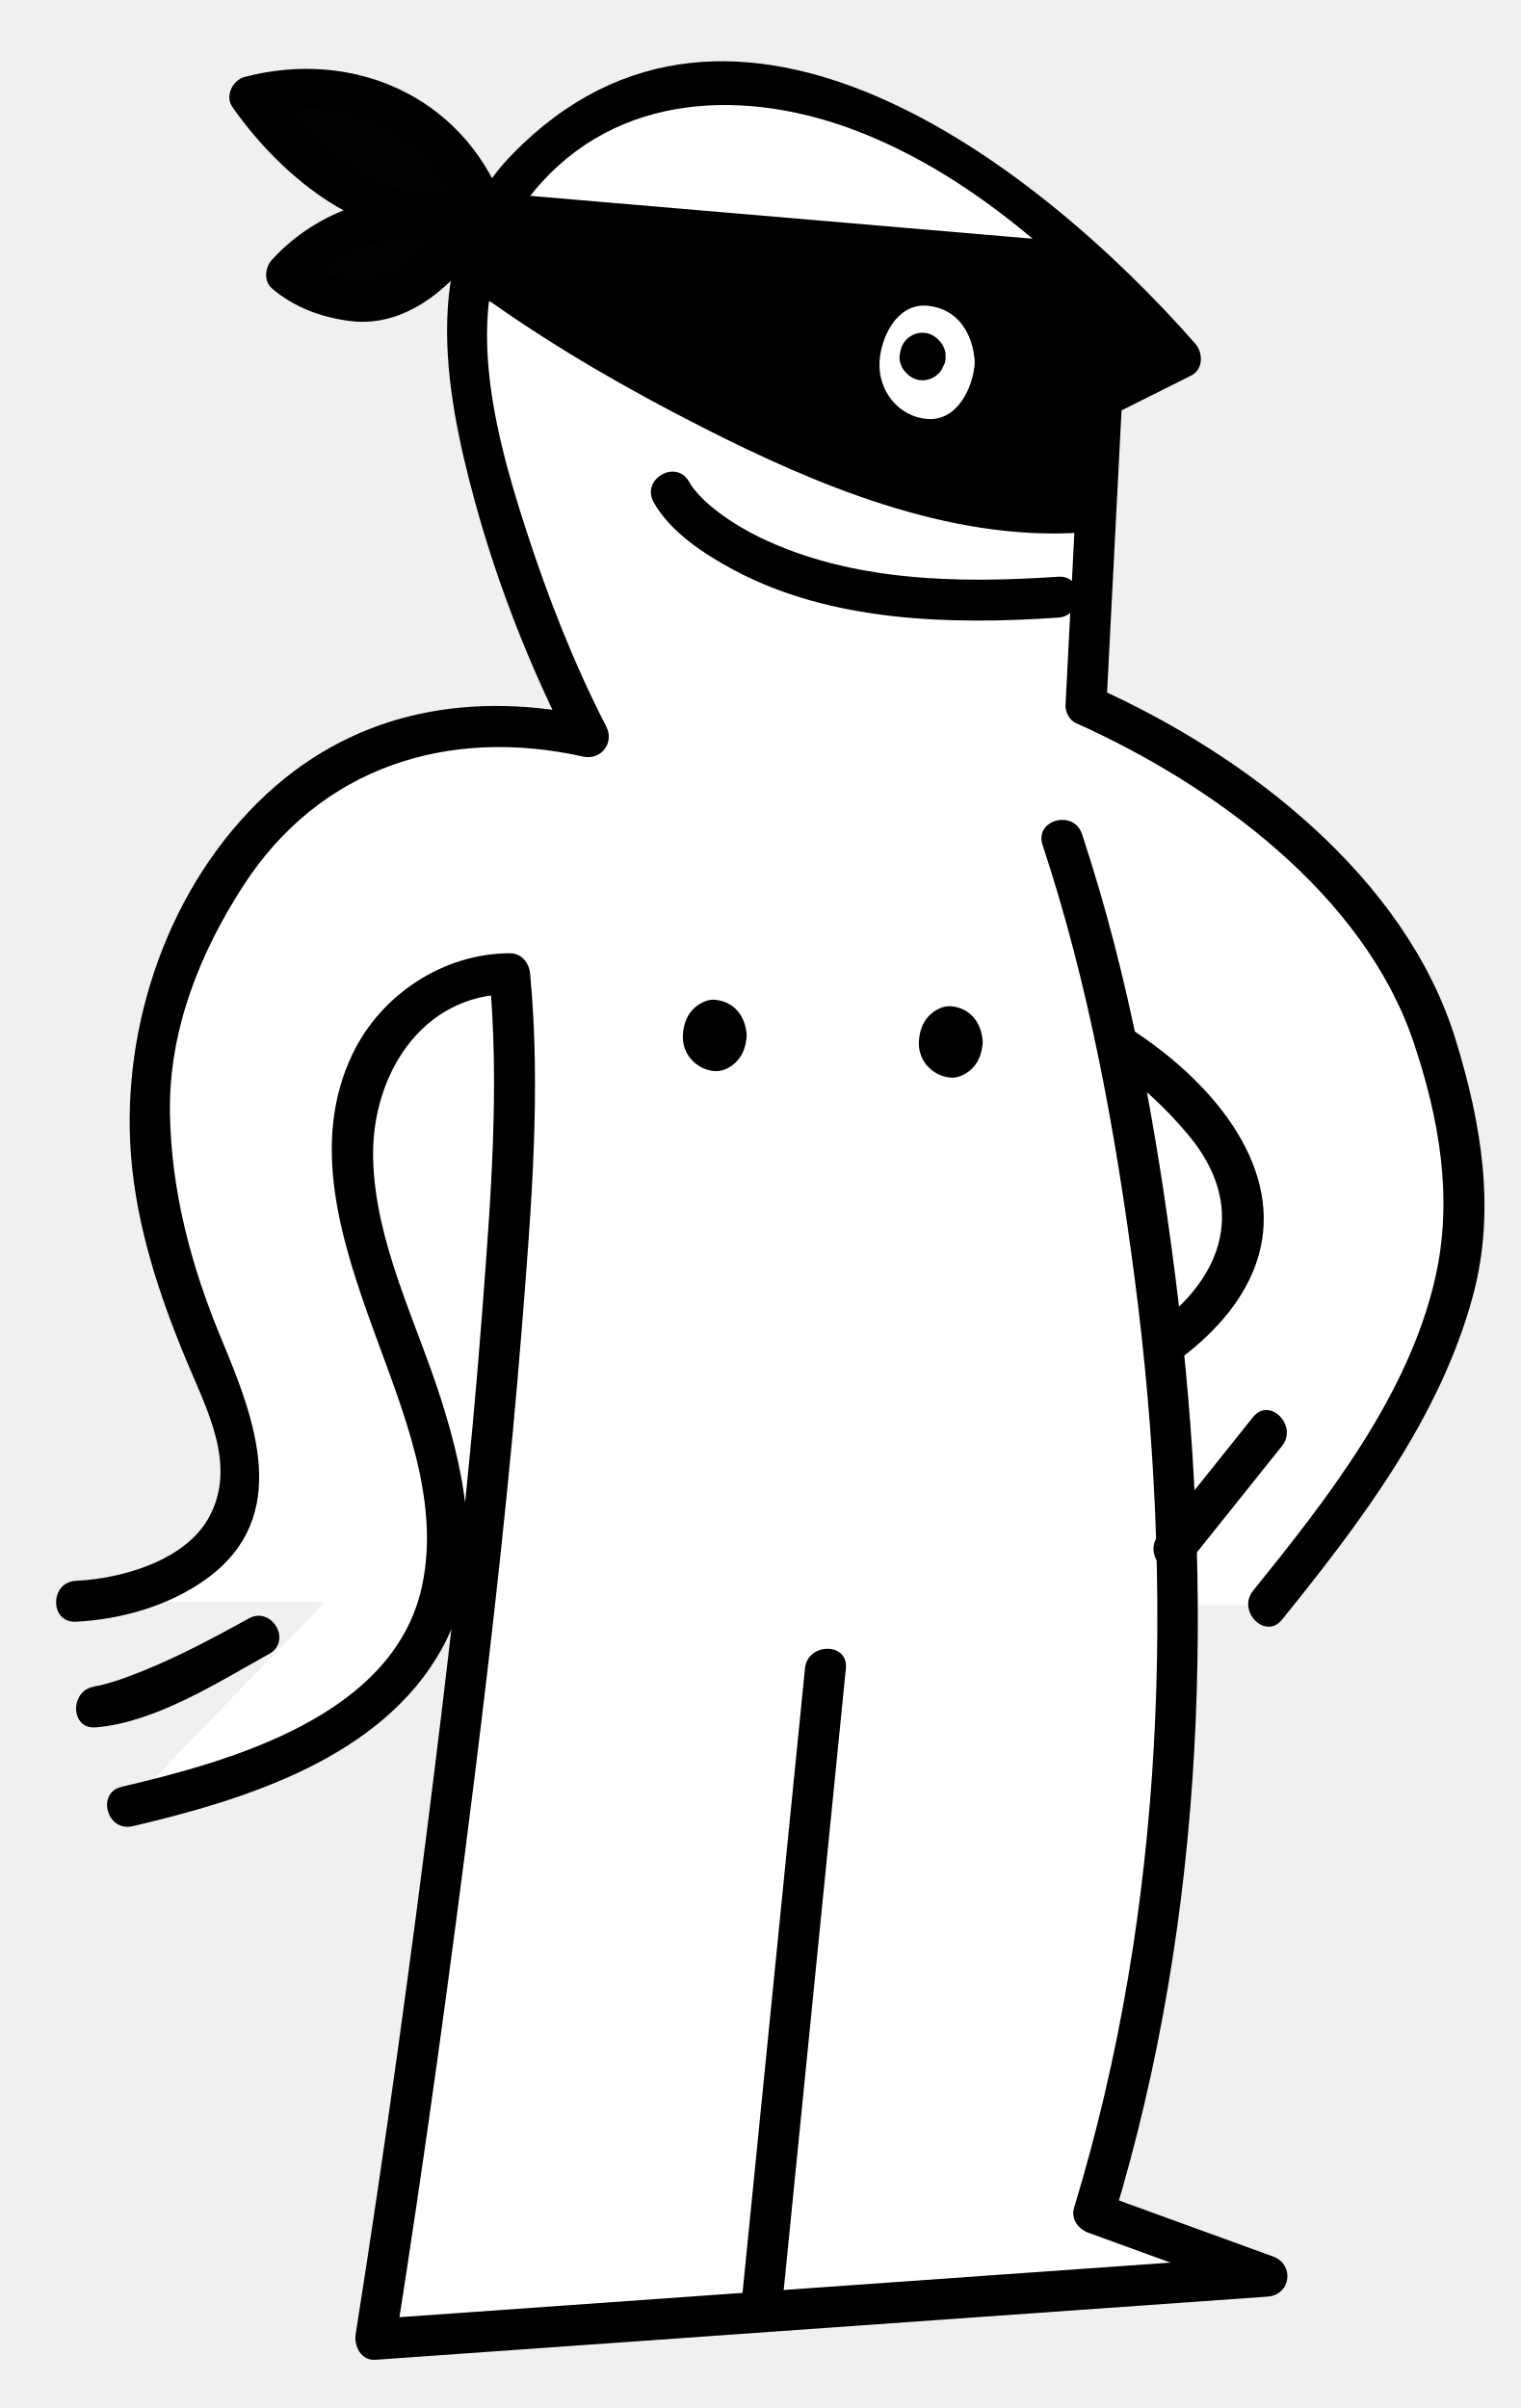
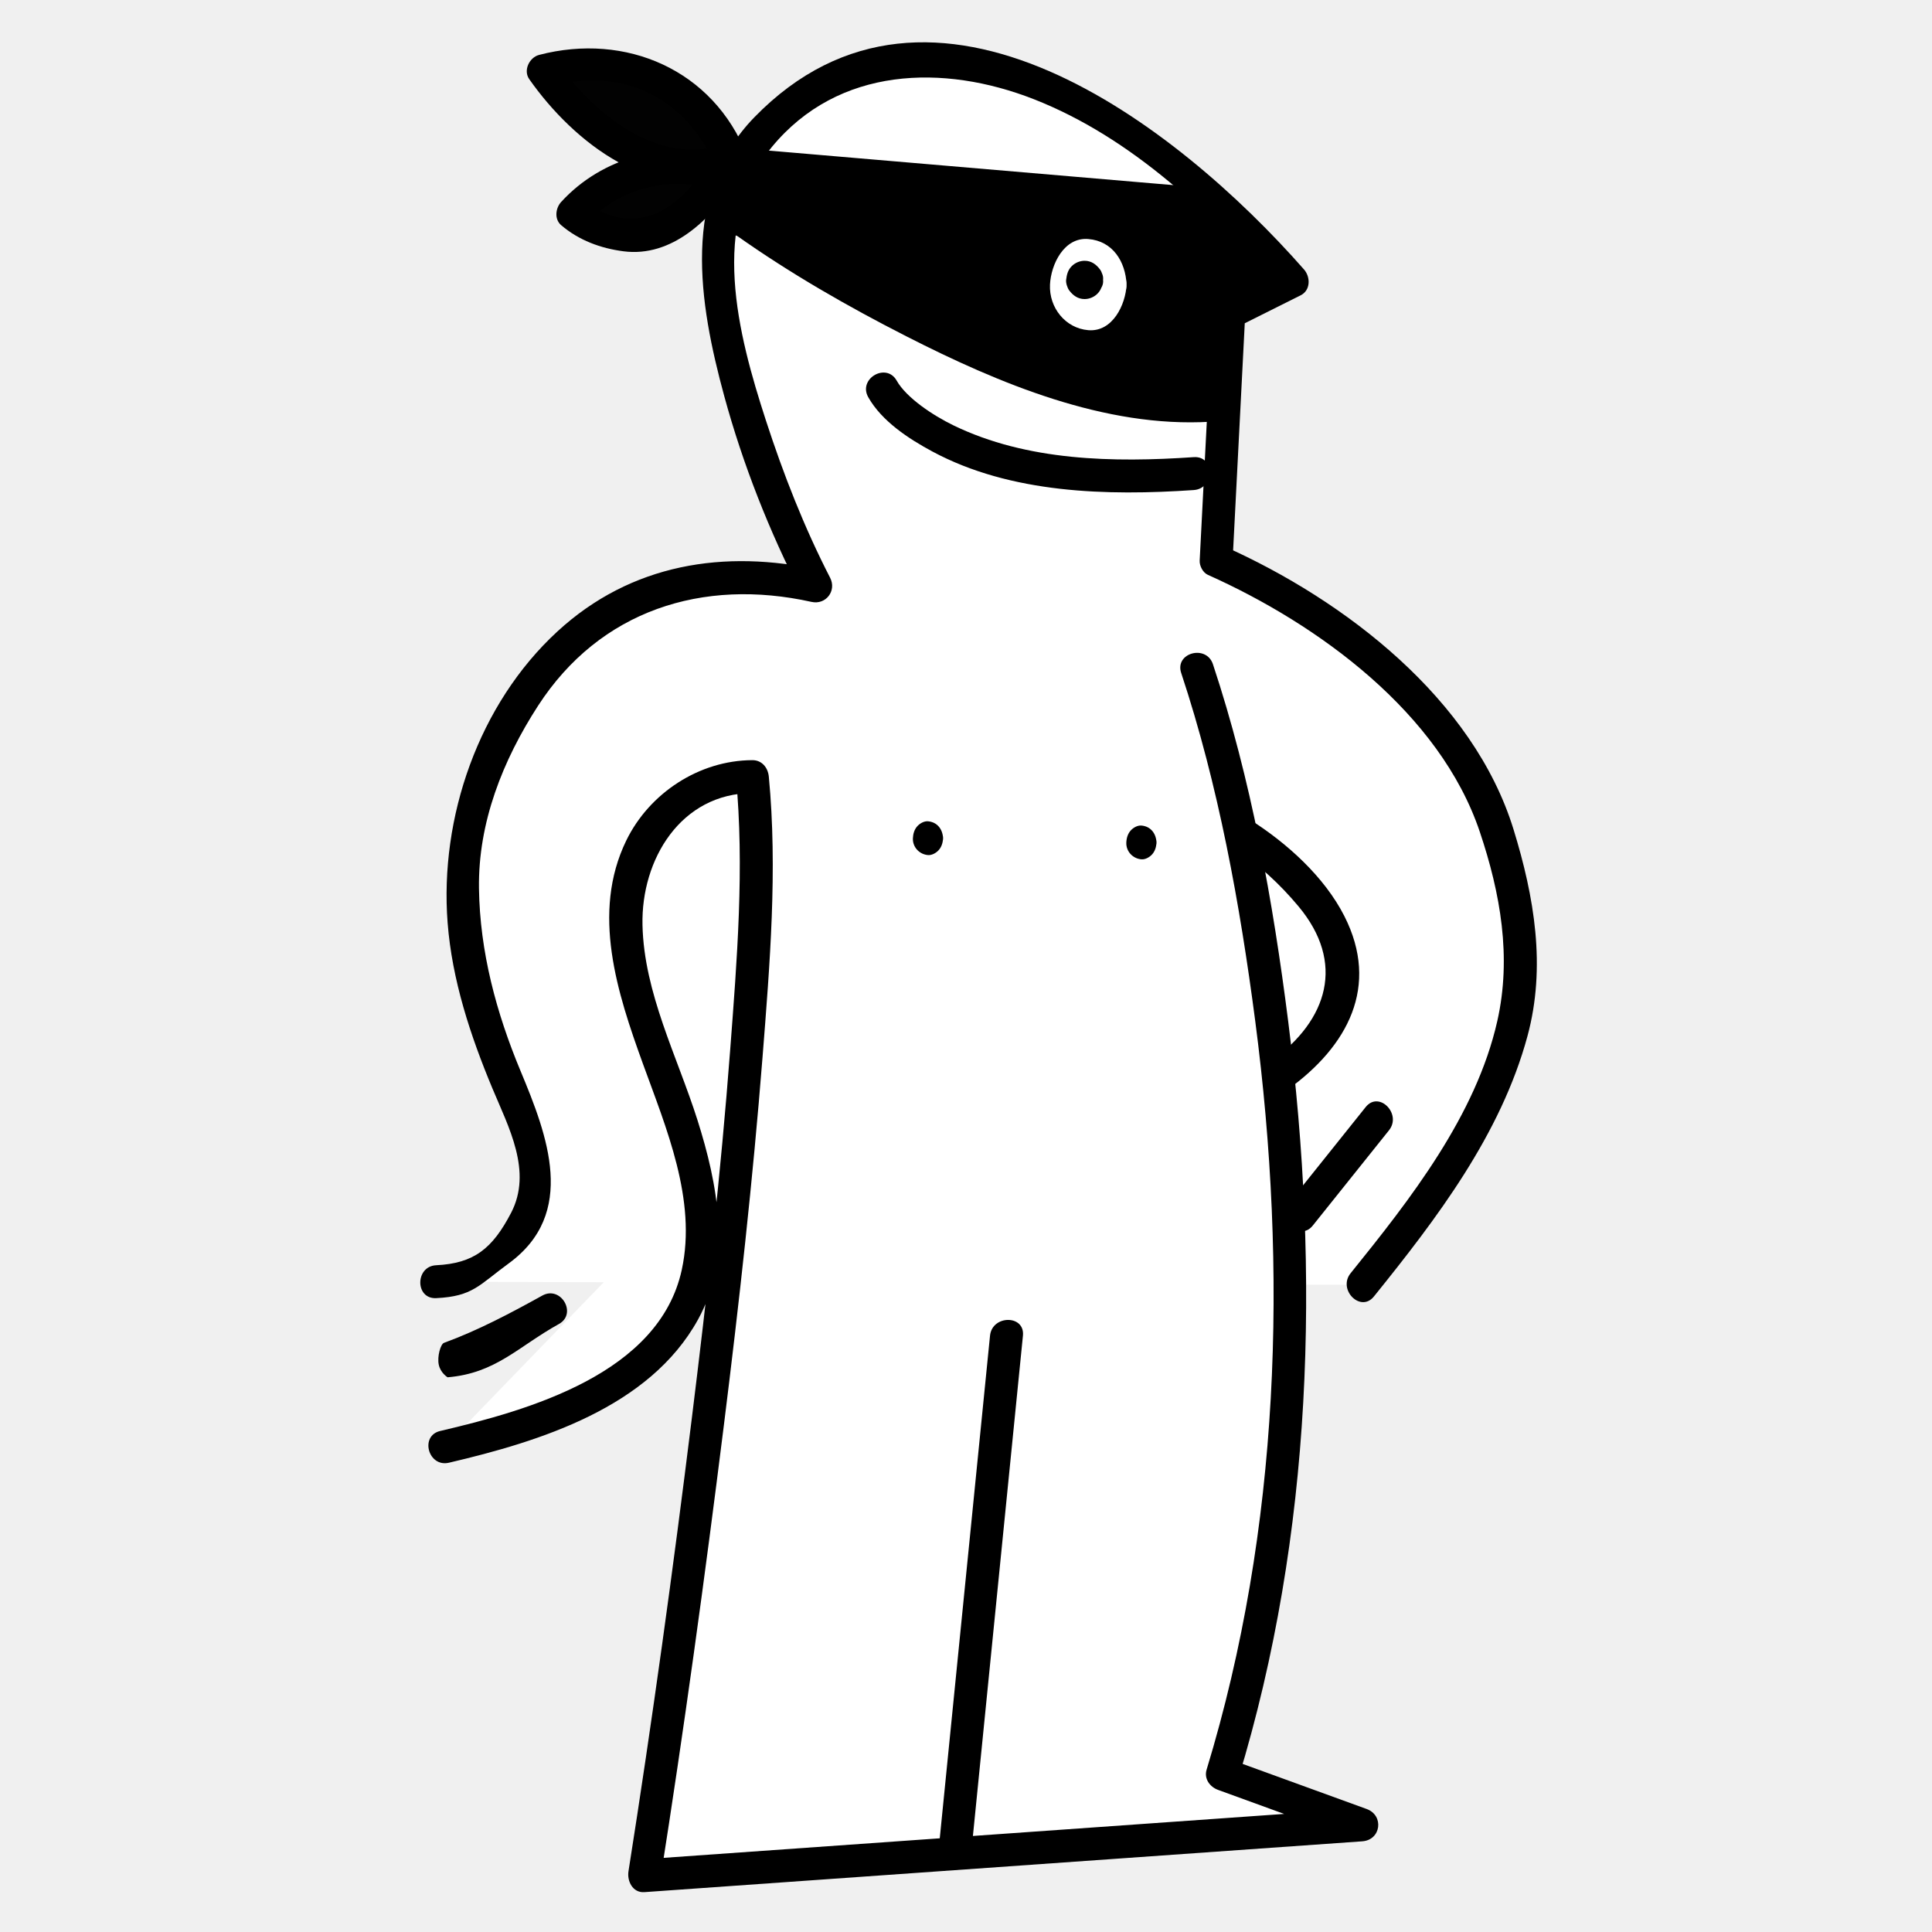
- <svg xmlns="http://www.w3.org/2000/svg" version="1.1" id="Lager_1" x="0px" y="0px" width="185.815px" height="294.381px" viewBox="740.601 233.858 185.815 294.381" enable-background="new 740.601 233.858 185.815 294.381" xml:space="preserve">
+ <svg xmlns="http://www.w3.org/2000/svg" version="1.1" id="Lager_1" x="0px" y="0px" width="600px" height="600px" viewBox="-207.092 -152.81 600 600" enable-background="new -207.092 -152.81 600 600" xml:space="preserve">
  <g>
    <g>
-       <path fill="#FFFFFF" d="M749.873,429.614c0,0,28.855-1.255,17.564-26.346c-5.601-12.446-13.1-32.015-5.018-51.437    s23.595-34.163,50.134-27.89c0,0-17.535-33.893-14.476-55.973c1.888-13.625,19.327-28.039,39.567-23.161    c12.239,2.95,27.986,10.616,47.287,32.812l-9.65,4.825l-1.93,37.637c0,0,34.427,15.28,42.462,40.532    c6.755,21.231,7.085,35.821-20.266,69.483" />
+       <path fill="#FFFFFF" d="M-71.634,245.228c0,0,48.77-2.566,25.687-53.863C-57.398,165.92-72.73,125.912-56.206,86.204    S-7.97,16.36,46.288,29.184c0,0-35.85-69.293-29.596-114.434c3.86-27.856,39.513-57.324,80.893-47.352    c25.022,6.031,57.216,21.704,96.676,67.083l-19.729,9.864l-3.946,76.947c0,0,70.384,31.239,86.812,82.866    c13.81,43.406,14.485,73.234-41.433,142.055" />
      <g>
-         <path d="M749.873,432.114c5.58-0.271,11.494-1.972,16.024-5.28c10.42-7.609,5.884-19.418,1.796-29.218     c-3.692-8.851-6.186-18.127-6.319-27.756c-0.139-10.001,3.616-19.449,8.974-27.728c9.394-14.516,25.031-19.453,41.541-15.78     c2.187,0.487,3.845-1.688,2.823-3.672c-3.936-7.645-7.1-15.732-9.754-23.9c-4.241-13.054-8.705-29.897,0.927-41.555     c10.093-12.215,26.073-12.604,39.775-7.234c14.926,5.85,27.107,17.564,37.504,29.396c0.169-1.309,0.337-2.618,0.506-3.926     c-3.217,1.608-6.434,3.217-9.65,4.825c-0.802,0.401-1.195,1.312-1.238,2.159c-0.643,12.546-1.287,25.091-1.93,37.637     c-0.041,0.795,0.489,1.824,1.238,2.159c16.841,7.529,35.247,20.99,41.313,39.038c3.138,9.336,4.856,19.017,2.657,28.751     c-3.249,14.38-13.238,27.095-22.28,38.3c-2.005,2.484,1.51,6.046,3.536,3.536c9.552-11.836,19.288-24.627,23.327-39.547     c2.856-10.55,1.039-21.167-2.116-31.408c-6.105-19.818-25.57-34.785-43.913-42.987c0.413,0.72,0.826,1.439,1.238,2.159     c0.643-12.546,1.287-25.091,1.93-37.637c-0.413,0.72-0.826,1.439-1.238,2.159c3.217-1.608,6.434-3.217,9.65-4.825     c1.523-0.762,1.505-2.79,0.506-3.926c-19.179-21.826-56.472-50.906-83.503-23.107c-11.21,11.529-8.401,28.264-4.563,42.348     c2.814,10.329,6.856,20.584,11.761,30.11c0.941-1.224,1.882-2.448,2.823-3.672c-14.557-3.238-28.755-0.982-39.936,9.316     c-11.973,11.027-17.902,28.271-16.67,44.24c0.673,8.717,3.459,17.145,6.804,25.164c2.45,5.872,6.117,12.612,2.838,18.904     c-2.839,5.448-10.644,7.68-16.38,7.959C746.664,427.271,746.648,432.271,749.873,432.114L749.873,432.114z" />
+         <path d="M-71.634,250.339c11.408-0.554,13.277-4.032,22.538-10.795c21.303-15.556,12.03-39.699,3.672-59.735     c-7.548-18.095-12.647-37.06-12.919-56.746c-0.284-20.447,7.393-39.763,18.347-56.689c19.206-29.677,51.175-39.771,84.929-32.261     c4.471,0.996,7.861-3.451,5.771-7.507c-8.047-15.63-14.516-32.163-19.942-48.862c-8.671-26.688-17.797-61.123,1.895-84.957     c20.635-24.973,53.305-25.768,81.318-14.79c30.516,11.96,55.419,35.909,76.675,60.099c0.346-2.676,0.689-5.352,1.034-8.027     c-6.577,3.287-13.154,6.577-19.729,9.864c-1.64,0.82-2.443,2.682-2.531,4.414c-1.315,25.65-2.631,51.297-3.946,76.947     c-0.084,1.625,1,3.729,2.531,4.414c34.431,15.393,72.061,42.913,84.463,79.811c6.416,19.087,9.928,38.879,5.432,58.78     c-6.642,29.399-27.064,55.394-45.55,78.303c-4.099,5.078,3.087,12.361,7.229,7.229c19.529-24.198,39.433-50.349,47.691-80.852     c5.839-21.569,2.124-43.275-4.326-64.212c-12.481-40.517-52.277-71.116-89.778-87.885c0.844,1.472,1.689,2.942,2.531,4.414     c1.315-25.65,2.631-51.297,3.946-76.947c-0.844,1.472-1.689,2.942-2.531,4.414c6.577-3.287,13.154-6.577,19.729-9.864     c3.114-1.558,3.077-5.704,1.034-8.027c-39.213-44.622-115.456-104.075-170.72-47.241C4.242-92.798,9.985-58.584,17.831-29.79     c5.753,21.117,14.017,42.083,24.045,61.559c1.924-2.502,3.848-5.005,5.771-7.507C17.887,17.641-11.141,22.254-34,43.308     c-24.478,22.544-36.6,57.799-34.081,90.447c1.376,17.822,7.072,35.052,13.91,51.447c5.009,12.005,12.506,25.785,5.802,38.648     c-5.804,11.138-11.539,15.701-23.266,16.272C-78.195,240.438-78.227,250.66-71.634,250.339L-71.634,250.339z" />
      </g>
    </g>
    <g>
-       <path fill="#FFFFFF" d="M870.455,336.487c0,0,28.951,86.854,3.86,167.918l21.231,7.72l-109.05,7.72    c0,0,20.266-128.351,16.406-166.953c0,0-20.121-0.097-19.156,24.03c0.965,24.126,38.624,62.679-27.6,77.783" />
+       <path fill="#FFFFFF" d="M164.668,54.834c0,0,59.189,177.569,7.892,343.301l43.406,15.783L-6.982,429.701    c0,0,41.433-262.408,33.541-341.328c0,0-41.136-0.198-39.164,49.128c1.973,49.325,78.965,128.144-56.427,159.024" />
      <g>
-         <path d="M868.044,337.152c5.657,17.046,8.927,35.138,11.25,52.895c4.952,37.86,3.785,77.002-7.39,113.693     c-0.421,1.382,0.494,2.62,1.746,3.075c7.077,2.573,14.154,5.147,21.231,7.72c0.222-1.637,0.443-3.274,0.665-4.911     c-36.35,2.573-72.7,5.147-109.05,7.72c0.804,1.055,1.607,2.11,2.411,3.165c3.624-22.971,6.79-46.023,9.669-69.098     c2.319-18.584,4.398-37.207,5.87-55.879c1.11-14.081,2.305-28.533,0.956-42.64c-0.129-1.352-1.039-2.505-2.5-2.5     c-8.092,0.03-15.654,5.016-19.152,12.205c-5.356,11.006-1.358,23.182,2.514,33.878c3.547,9.801,8.222,20.722,5.916,31.332     c-3.431,15.784-23.26,21.338-36.699,24.486c-3.139,0.735-1.807,5.556,1.329,4.821c13.858-3.247,30.463-8.388,37.836-21.748     c5.186-9.398,2.987-20.612-0.08-30.293c-3.07-9.69-8.121-19.295-8.353-29.629c-0.225-9.979,5.839-20.013,16.689-20.053     c-0.833-0.833-1.667-1.667-2.5-2.5c1.316,13.761,0.169,27.828-0.873,41.567c-1.414,18.653-3.518,37.254-5.812,55.817     c-2.844,23.013-6.018,45.999-9.632,68.904c-0.234,1.484,0.64,3.29,2.411,3.165c36.35-2.573,72.7-5.147,109.05-7.72     c2.867-0.203,3.339-3.938,0.665-4.911c-7.077-2.573-14.154-5.147-21.231-7.72c0.582,1.025,1.164,2.05,1.746,3.075     c11.322-37.175,12.43-76.668,7.568-115.023c-2.307-18.2-5.633-36.763-11.429-54.225     C871.855,332.778,867.026,334.083,868.044,337.152L868.044,337.152z" />
+         <path d="M159.739,56.194c11.565,34.85,18.251,71.838,23,108.141c10.124,77.403,7.738,157.427-15.109,232.44     c-0.861,2.825,1.01,5.356,3.57,6.287c14.469,5.26,28.937,10.523,43.406,15.783c0.454-3.347,0.906-6.694,1.36-10.04     c-74.316,5.26-148.632,10.523-222.948,15.783c1.644,2.157,3.285,4.314,4.929,6.471c7.409-46.963,13.882-94.092,19.768-141.268     c4.741-37.994,8.992-76.068,12.001-114.242c2.269-28.788,4.712-58.334,1.955-87.176c-0.264-2.764-2.124-5.121-5.111-5.111     c-16.544,0.061-32.004,10.255-39.155,24.953c-10.95,22.501-2.776,47.395,5.14,69.262c7.252,20.038,16.81,42.365,12.095,64.057     c-7.015,32.27-47.554,43.625-75.029,50.061c-6.418,1.503-3.694,11.359,2.717,9.856c28.332-6.638,62.28-17.149,77.354-44.463     c10.603-19.214,6.107-42.14-0.164-61.933C3.24,175.244-7.086,155.607-7.561,134.48c-0.46-20.402,11.938-40.916,34.12-40.997     c-1.703-1.703-3.408-3.408-5.111-5.111c2.691,28.134,0.346,56.893-1.785,84.982c-2.891,38.135-7.192,76.164-11.882,114.115     C1.966,334.518-4.523,381.511-11.911,428.34c-0.478,3.034,1.308,6.726,4.929,6.471c74.316-5.26,148.632-10.523,222.948-15.783     c5.861-0.415,6.826-8.051,1.36-10.04c-14.469-5.26-28.937-10.523-43.406-15.783c1.19,2.096,2.38,4.191,3.57,6.287     c23.147-76.003,25.413-156.744,15.472-235.159c-4.717-37.209-11.516-75.16-23.366-110.861     C167.53,47.251,157.658,49.919,159.739,56.194L159.739,56.194z" />
      </g>
    </g>
    <g>
-       <line fill="none" x1="841.504" y1="437.817" x2="833.783" y2="515.021" />
+       <line fill="none" x1="105.479" y1="261.999" x2="89.694" y2="419.839" />
      <g>
-         <path d="M839.004,437.817c-2.573,25.735-5.147,51.469-7.72,77.204c-0.321,3.208,4.682,3.177,5,0     c2.573-25.735,5.147-51.469,7.72-77.204C844.325,434.609,839.322,434.64,839.004,437.817L839.004,437.817z" />
+         <path d="M100.368,261.999c-5.26,52.614-10.523,105.226-15.783,157.84c-0.656,6.559,9.572,6.495,10.222,0     c5.26-52.614,10.523-105.226,15.783-157.84C111.247,255.44,101.018,255.503,100.368,261.999L100.368,261.999z" />
      </g>
    </g>
    <g>
-       <line fill="none" x1="895.546" y1="408.866" x2="883.966" y2="423.342" />
+       <line fill="none" x1="215.966" y1="202.81" x2="192.291" y2="232.405" />
      <g>
-         <path d="M893.779,407.098c-3.86,4.825-7.72,9.65-11.581,14.476c-1.993,2.491,1.521,6.053,3.536,3.536     c3.86-4.825,7.72-9.65,11.581-14.476C899.307,408.143,895.793,404.58,893.779,407.098L893.779,407.098z" />
+         <path d="M217.04,190.989c-8.076,10.095-15.64,19.55-23.677,29.596c-4.075,5.093,3.11,12.375,7.229,7.229     c7.892-9.864,15.783-19.729,23.677-29.596C228.342,193.126,221.157,185.841,217.04,190.989L217.04,190.989z" />
      </g>
    </g>
    <g>
      <g>
-         <path d="M875.949,363.737c3.75,2.369,7.085,5.476,9.918,8.87c7.129,8.542,4.499,17.25-4.128,23.484     c-2.587,1.869-0.095,6.21,2.524,4.317c9.082-6.563,13.972-15.66,8.575-26.31c-3.032-5.984-8.742-11.127-14.365-14.679     C875.737,357.693,873.231,362.021,875.949,363.737L875.949,363.737z" />
+         <path d="M175.9,110.546c7.667,4.843,14.485,11.195,20.277,18.134c14.575,17.464,9.198,35.267-8.44,48.012     c-5.289,3.821-0.194,12.696,5.16,8.826c18.568-13.418,28.565-32.016,17.531-53.79c-6.199-12.234-17.873-22.749-29.369-30.011     C175.467,98.189,170.344,107.037,175.9,110.546L175.9,110.546z" />
      </g>
    </g>
    <g>
      <g>
-         <path d="M820.508,295.262c2.065,3.656,6.159,6.322,9.735,8.243c11.913,6.4,26.57,6.754,39.711,5.858c3.199-0.218,3.22-5.22,0-5     c-12.183,0.831-25.307,0.614-36.521-4.834c-3.124-1.518-7.138-4.188-8.608-6.79C823.24,289.931,818.92,292.451,820.508,295.262     L820.508,295.262z" />
+         <path d="M62.554-29.448c4.222,7.475,12.592,12.925,19.903,16.852C106.812,0.488,136.778,1.212,163.644-0.62     c6.54-0.446,6.583-10.672,0-10.222c-24.908,1.699-51.739,1.255-74.665-9.883c-6.387-3.103-14.593-8.562-17.599-13.882     C68.139-40.347,59.307-35.195,62.554-29.448L62.554-29.448z" />
      </g>
    </g>
    <g>
-       <ellipse fill="#FFFFFF" cx="852.372" cy="277.443" rx="0.306" ry="0.408" />
+       <ellipse fill="#FFFFFF" cx="127.698" cy="-65.879" rx="0.626" ry="0.834" />
      <g>
-         <path d="M850.178,277.443c0.072-0.311,0.144-0.622,0.216-0.932c0.299-0.299,0.598-0.598,0.897-0.897     c0.139-0.058,0.278-0.116,0.416-0.173c0.443,0,0.886,0,1.329,0c0.139,0.058,0.278,0.116,0.416,0.173     c0.299,0.299,0.598,0.598,0.897,0.897c0.288,0.622,0.288,1.243,0,1.865c-0.299,0.299-0.598,0.598-0.897,0.897     c-0.139,0.058-0.278,0.116-0.416,0.173c-0.443,0-0.886,0-1.329,0c-0.139-0.058-0.278-0.116-0.416-0.173     c-0.299-0.299-0.598-0.598-0.897-0.897C850.322,278.064,850.25,277.754,850.178,277.443c0.084,0.691,0.22,1.256,0.732,1.768     c0.467,0.467,1.107,0.732,1.768,0.732c1.239,0,2.664-1.144,2.5-2.5c-0.068-0.566-0.109-1.114-0.467-1.591     c-0.584-0.778-1.328-1.317-2.339-1.317c-0.719,0-1.441,0.303-1.949,0.811c-0.596,0.596-0.76,1.293-0.858,2.097     c-0.056,0.46,0.192,1.225,0.467,1.591c0.584,0.778,1.328,1.317,2.339,1.317c0.719,0,1.441-0.303,1.949-0.811     c0.596-0.596,0.76-1.293,0.857-2.097c0.164-1.356-1.261-2.5-2.5-2.5c-0.66,0-1.301,0.266-1.768,0.732     C850.399,276.187,850.262,276.752,850.178,277.443z" />
+         <path d="M123.211-65.879c0.147-0.636,0.294-1.272,0.442-1.905c0.611-0.611,1.223-1.223,1.834-1.834     c0.284-0.119,0.568-0.237,0.85-0.354c0.906,0,1.811,0,2.717,0c0.284,0.119,0.568,0.237,0.85,0.354     c0.611,0.611,1.223,1.223,1.834,1.834c0.589,1.272,0.589,2.541,0,3.813c-0.611,0.611-1.223,1.223-1.834,1.834     c-0.284,0.119-0.568,0.237-0.85,0.354c-0.906,0-1.811,0-2.717,0c-0.284-0.119-0.568-0.237-0.85-0.354     c-0.611-0.611-1.223-1.223-1.834-1.834C123.507-64.609,123.36-65.243,123.211-65.879c0.172,1.413,0.45,2.568,1.497,3.615     c0.955,0.955,2.263,1.497,3.615,1.497c2.533,0,5.446-2.339,5.111-5.111c-0.139-1.157-0.223-2.278-0.955-3.253     c-1.194-1.591-2.715-2.693-4.782-2.693c-1.47,0-2.946,0.619-3.985,1.658c-1.218,1.218-1.554,2.643-1.754,4.287     c-0.114,0.94,0.393,2.504,0.955,3.253c1.194,1.591,2.715,2.693,4.782,2.693c1.47,0,2.946-0.619,3.985-1.658     c1.219-1.218,1.554-2.643,1.752-4.287c0.335-2.772-2.578-5.111-5.111-5.111c-1.349,0-2.66,0.544-3.615,1.497     C123.665-68.446,123.385-67.291,123.211-65.879z" />
      </g>
    </g>
    <g>
-       <ellipse fill="#020202" cx="827.974" cy="360.444" rx="1.397" ry="1.863" />
+       <ellipse fill="#020202" cx="81.103" cy="107.495" rx="1.679" ry="2.24" />
      <g>
-         <path d="M826.872,360.444c0.027-0.582-0.166,0.363,0.091-0.197c-0.149,0.245-0.135,0.231,0.042-0.041     c0.251-0.267,0.574-0.4,0.969-0.398c0.582-0.048,0.834,0.24,1.114,0.612c-0.135-0.241-0.137-0.23-0.007,0.033     c-0.067-0.283-0.068-0.286-0.005-0.009c-0.016,0.069-0.031,0.137-0.047,0.206c0.083-0.283,0.068-0.286-0.044-0.008     c0.15-0.245,0.135-0.231-0.042,0.041c-0.251,0.267-0.574,0.4-0.969,0.398c-0.582,0.048-0.834-0.24-1.114-0.612     c0.135,0.241,0.137,0.23,0.007-0.033C826.934,360.718,826.936,360.721,826.872,360.444c0.063,1.361,1.089,2.5,2.5,2.5     c1.315,0,2.563-1.138,2.5-2.5c-0.108-2.317-1.501-4.165-3.897-4.363c-0.986-0.082-2.041,0.514-2.696,1.202     c-0.817,0.86-1.148,2.002-1.202,3.161c-0.108,2.31,1.669,4.179,3.897,4.363c0.986,0.082,2.041-0.514,2.696-1.202     c0.818-0.86,1.148-2.002,1.202-3.161c0.063-1.362-1.185-2.5-2.5-2.5C827.961,357.944,826.935,359.083,826.872,360.444z" />
+         <path d="M79.778,107.495c0.032-0.7-0.2,0.436,0.109-0.237c-0.179,0.295-0.162,0.278,0.05-0.049     c0.302-0.321,0.69-0.481,1.165-0.478c0.7-0.058,1.003,0.289,1.339,0.736c-0.162-0.29-0.165-0.276-0.008,0.04     c-0.081-0.34-0.082-0.344-0.006-0.011c-0.019,0.083-0.037,0.165-0.056,0.248c0.1-0.34,0.082-0.344-0.053-0.01     c0.18-0.295,0.162-0.278-0.05,0.049c-0.302,0.321-0.69,0.481-1.165,0.478c-0.7,0.058-1.003-0.288-1.339-0.736     c0.162,0.29,0.165,0.276,0.008-0.04C79.853,107.824,79.854,107.828,79.778,107.495c0.076,1.636,1.309,3.005,3.005,3.005     c1.581,0,3.081-1.368,3.005-3.005c-0.13-2.785-1.804-5.007-4.685-5.245c-1.185-0.099-2.453,0.618-3.241,1.445     c-0.982,1.034-1.38,2.407-1.445,3.8c-0.13,2.777,2.006,5.024,4.685,5.245c1.185,0.099,2.453-0.618,3.241-1.445     c0.983-1.034,1.38-2.407,1.445-3.8c0.076-1.637-1.424-3.005-3.005-3.005C81.088,104.489,79.854,105.859,79.778,107.495z" />
      </g>
    </g>
    <g>
-       <ellipse fill="#020202" cx="856.827" cy="361.235" rx="1.397" ry="1.863" />
+       <ellipse fill="#020202" cx="147.382" cy="108.817" rx="1.679" ry="2.24" />
      <g>
-         <path d="M855.724,361.235c0.027-0.582-0.166,0.363,0.091-0.197c-0.15,0.245-0.135,0.231,0.042-0.041     c0.251-0.267,0.574-0.4,0.969-0.398c0.582-0.048,0.834,0.24,1.114,0.612c-0.135-0.241-0.137-0.23-0.007,0.033     c-0.067-0.283-0.068-0.286-0.005-0.009c-0.016,0.069-0.031,0.137-0.047,0.206c0.083-0.283,0.068-0.286-0.044-0.009     c0.15-0.245,0.135-0.231-0.042,0.041c-0.251,0.267-0.574,0.4-0.969,0.398c-0.582,0.048-0.834-0.24-1.114-0.612     c0.135,0.241,0.137,0.23,0.007-0.033C855.787,361.509,855.788,361.512,855.724,361.235c0.063,1.361,1.089,2.5,2.5,2.5     c1.315,0,2.563-1.138,2.5-2.5c-0.108-2.317-1.501-4.165-3.897-4.363c-0.986-0.082-2.041,0.514-2.696,1.202     c-0.818,0.86-1.148,2.002-1.202,3.161c-0.108,2.31,1.669,4.179,3.897,4.363c0.986,0.082,2.041-0.514,2.696-1.202     c0.818-0.86,1.148-2.002,1.202-3.161c0.063-1.362-1.185-2.5-2.5-2.5C856.814,358.735,855.788,359.874,855.724,361.235z" />
+         <path d="M146.058,108.817c0.032-0.7-0.2,0.436,0.109-0.237c-0.179,0.295-0.162,0.278,0.05-0.049     c0.302-0.321,0.69-0.481,1.165-0.478c0.7-0.058,1.003,0.288,1.339,0.736c-0.162-0.29-0.165-0.276-0.008,0.04     c-0.081-0.34-0.082-0.344-0.006-0.011c-0.019,0.083-0.037,0.165-0.057,0.248c0.1-0.34,0.082-0.344-0.053-0.01     c0.18-0.295,0.162-0.278-0.05,0.049c-0.302,0.321-0.69,0.481-1.165,0.478c-0.7,0.058-1.003-0.289-1.339-0.736     c0.162,0.29,0.165,0.276,0.008-0.04C146.132,109.147,146.133,109.15,146.058,108.817c0.076,1.636,1.309,3.005,3.005,3.005     c1.581,0,3.081-1.368,3.005-3.005c-0.13-2.785-1.804-5.007-4.685-5.245c-1.185-0.099-2.453,0.618-3.241,1.445     c-0.982,1.034-1.38,2.407-1.445,3.8c-0.13,2.777,2.006,5.024,4.685,5.245c1.185,0.099,2.453-0.618,3.241-1.445     c0.983-1.034,1.38-2.407,1.445-3.8c0.076-1.637-1.424-3.005-3.005-3.005C147.367,105.812,146.133,107.181,146.058,108.817z" />
      </g>
    </g>
  </g>
  <g>
    <g>
-       <path d="M752.307,445.032c7.344-0.614,15.002-5.55,21.212-8.992c2.82-1.563,0.299-5.882-2.524-4.317    c-4.831,2.677-9.744,5.281-14.939,7.185c-1.015,0.372-2.049,0.694-3.097,0.961c-0.409,0.104-1.59,0.242-0.653,0.163    C749.118,440.298,749.092,445.301,752.307,445.032L752.307,445.032z" />
+       <path d="M-68.092,274.922c15.014-1.255,21.882-9.519,34.579-16.556c5.765-3.195,0.611-12.025-5.16-8.826    c-9.877,5.473-19.921,10.797-30.542,14.689c-1.038,0.38-2.153,4.205-1.613,6.783S-68.092,274.922-68.092,274.922z" />
    </g>
  </g>
  <g>
-     <path d="M801.754,268.53c0,0,42.358,30.074,70.737,27.956l2.118-14.402l9.319-4.236l-11.86-11.86l-69.467-5.93L801.754,268.53z" />
+     <path d="M24.212-84.101c0,0,86.599,61.485,144.619,57.155l4.33-29.444l19.052-8.66l-24.247-24.247L25.944-101.421L24.212-84.101z" />
    <g>
-       <path d="M800.493,270.689c8.16,5.775,16.923,10.798,25.821,15.33c14.012,7.136,30.138,13.928,46.178,12.968    c1.011-0.061,2.245-0.708,2.411-1.835c0.644-4.382,1.289-8.764,1.933-13.146c0.287-1.949,0.42-0.39-0.86,0.191    c0.948-0.431,1.896-0.862,2.844-1.293c2.123-0.965,4.247-1.93,6.37-2.896c1.492-0.678,1.558-2.875,0.506-3.926    c-2.649-2.649-5.298-5.298-7.946-7.946c-1.635-1.635-3.496-4.459-5.976-4.671c-6.805-0.581-13.61-1.162-20.415-1.743    c-16.252-1.387-32.505-2.775-48.757-4.162c-1.455-0.124-2.374,1.238-2.5,2.5c-0.282,2.824-0.565,5.648-0.847,8.472    c-0.321,3.208,4.682,3.177,5,0c0.282-2.824,0.565-5.648,0.847-8.472c-0.833,0.833-1.667,1.667-2.5,2.5    c15.635,1.335,31.269,2.669,46.904,4.004c7.138,0.609,14.276,1.219,21.415,1.828c1.881,0.161,0.463,0.448-0.568-0.583    c1.076,1.076,2.152,2.152,3.228,3.228c2.86,2.86,5.72,5.72,8.581,8.581c0.169-1.309,0.337-2.618,0.506-3.926    c-2.234,1.015-10.061,2.963-10.48,5.816c-0.702,4.772-1.403,9.543-2.105,14.315c0.804-0.612,1.607-1.224,2.411-1.835    c-16.007,0.958-31.933-6.218-45.83-13.401c-8.144-4.209-16.156-8.913-23.646-14.214    C800.378,264.504,797.884,268.842,800.493,270.689z" />
+       <path d="M21.634-79.687c16.683,11.807,34.598,22.076,52.79,31.341c28.647,14.589,61.616,28.475,94.409,26.512    c2.067-0.125,4.59-1.447,4.929-3.752c1.317-8.959,2.635-17.918,3.952-26.876c0.587-3.985,0.859-0.797-1.758,0.39    c1.938-0.881,3.876-1.762,5.814-2.643c4.34-1.973,8.683-3.946,13.023-5.921c3.05-1.386,3.185-5.878,1.034-8.027    c-5.416-5.416-10.832-10.832-16.245-16.245c-3.343-3.343-7.147-9.116-12.218-9.55c-13.913-1.188-27.825-2.376-41.738-3.563    c-33.226-2.836-66.455-5.673-99.681-8.509c-2.975-0.254-4.854,2.531-5.111,5.111c-0.577,5.774-1.155,11.547-1.732,17.321    c-0.656,6.559,9.572,6.495,10.222,0c0.577-5.774,1.155-11.547,1.732-17.321c-1.703,1.703-3.408,3.408-5.111,5.111    c31.965,2.729,63.928,5.457,95.893,8.186c14.593,1.245,29.187,2.492,43.782,3.737c3.846,0.329,0.947,0.916-1.161-1.192    c2.2,2.2,4.4,4.4,6.599,6.6c5.847,5.847,11.694,11.694,17.543,17.543c0.346-2.676,0.689-5.352,1.035-8.027    c-4.567,2.075-20.569,6.058-21.426,11.891c-1.435,9.756-2.868,19.51-4.304,29.266c1.644-1.251,3.285-2.502,4.929-3.752    c-32.726,1.959-65.286-12.712-93.697-27.398c-16.65-8.605-33.03-18.222-48.343-29.06C21.399-92.332,16.298-83.463,21.634-79.687z" />
    </g>
  </g>
  <g>
    <g>
-       <ellipse fill="#FFFFFF" cx="853.931" cy="278.154" rx="3.317" ry="4.423" />
+       <ellipse fill="#FFFFFF" cx="130.886" cy="-64.425" rx="6.781" ry="9.043" />
      <g>
-         <path fill="#FFFFFF" d="M854.748,278.154c-0.028,0.593-0.324,1.882-0.817,1.923c-0.483,0.04-0.792-1.395-0.817-1.923     c-0.028-0.596,0.361-1.885,0.817-1.923C854.414,276.191,854.724,277.626,854.748,278.154c0.15,3.21,5.15,3.225,5,0     c-0.163-3.508-2.097-6.615-5.817-6.923c-3.703-0.307-5.676,3.888-5.817,6.923c-0.163,3.498,2.338,6.635,5.817,6.923     c3.703,0.307,5.676-3.888,5.817-6.923C859.899,274.929,854.898,274.944,854.748,278.154z" />
+         <path fill="#FFFFFF" d="M132.556-64.425c-0.057,1.212-0.662,3.848-1.67,3.931c-0.987,0.082-1.619-2.852-1.67-3.931     c-0.057-1.218,0.738-3.854,1.67-3.931C131.873-68.438,132.507-65.504,132.556-64.425c0.307,6.563,10.529,6.593,10.222,0     c-0.333-7.172-4.287-13.524-11.893-14.154c-7.571-0.628-11.604,7.949-11.893,14.154c-0.333,7.152,4.78,13.565,11.893,14.154     c7.571,0.628,11.604-7.949,11.893-14.154C143.087-71.018,132.863-70.988,132.556-64.425z" />
      </g>
    </g>
    <g>
-       <ellipse fill="#FFFFFF" cx="853.372" cy="277.443" rx="0.306" ry="0.408" />
+       <ellipse fill="#FFFFFF" cx="129.743" cy="-65.879" rx="0.626" ry="0.834" />
      <g>
-         <path d="M851.178,277.443c0.072-0.311,0.144-0.622,0.216-0.932c0.299-0.299,0.598-0.598,0.897-0.897     c0.139-0.058,0.278-0.116,0.416-0.173c0.443,0,0.886,0,1.329,0c0.139,0.058,0.278,0.116,0.416,0.173     c0.299,0.299,0.598,0.598,0.897,0.897c0.288,0.622,0.288,1.243,0,1.865c-0.299,0.299-0.598,0.598-0.897,0.897     c-0.139,0.058-0.278,0.116-0.416,0.173c-0.443,0-0.886,0-1.329,0c-0.139-0.058-0.278-0.116-0.416-0.173     c-0.299-0.299-0.598-0.598-0.897-0.897C851.322,278.064,851.25,277.754,851.178,277.443c0.084,0.691,0.22,1.256,0.732,1.768     c0.467,0.467,1.107,0.732,1.768,0.732c1.239,0,2.664-1.144,2.5-2.5c-0.068-0.566-0.109-1.114-0.467-1.591     c-0.584-0.778-1.328-1.317-2.339-1.317c-0.719,0-1.441,0.303-1.949,0.811c-0.596,0.596-0.76,1.293-0.858,2.097     c-0.056,0.46,0.192,1.225,0.467,1.591c0.584,0.778,1.328,1.317,2.339,1.317c0.719,0,1.441-0.303,1.949-0.811     c0.596-0.596,0.76-1.293,0.857-2.097c0.164-1.356-1.261-2.5-2.5-2.5c-0.66,0-1.301,0.266-1.768,0.732     C851.399,276.187,851.262,276.752,851.178,277.443z" />
+         <path d="M125.255-65.879c0.147-0.636,0.294-1.272,0.442-1.905c0.611-0.611,1.223-1.223,1.834-1.834     c0.284-0.119,0.568-0.237,0.85-0.354c0.906,0,1.811,0,2.717,0c0.284,0.119,0.568,0.237,0.85,0.354     c0.611,0.611,1.223,1.223,1.834,1.834c0.589,1.272,0.589,2.541,0,3.813c-0.611,0.611-1.223,1.223-1.834,1.834     c-0.284,0.119-0.568,0.237-0.85,0.354c-0.906,0-1.811,0-2.717,0c-0.284-0.119-0.568-0.237-0.85-0.354     c-0.611-0.611-1.223-1.223-1.834-1.834C125.552-64.609,125.404-65.243,125.255-65.879c0.172,1.413,0.45,2.568,1.497,3.615     c0.955,0.955,2.263,1.497,3.615,1.497c2.533,0,5.446-2.339,5.111-5.111c-0.139-1.157-0.223-2.278-0.955-3.253     c-1.194-1.591-2.715-2.693-4.782-2.693c-1.47,0-2.946,0.619-3.985,1.658c-1.218,1.218-1.554,2.643-1.754,4.287     c-0.114,0.94,0.393,2.504,0.955,3.253c1.194,1.591,2.715,2.693,4.782,2.693c1.47,0,2.946-0.619,3.985-1.658     c1.218-1.218,1.554-2.643,1.752-4.287c0.335-2.772-2.578-5.111-5.111-5.111c-1.349,0-2.66,0.544-3.615,1.497     C125.709-68.446,125.429-67.291,125.255-65.879z" />
      </g>
    </g>
  </g>
  <g>
-     <path fill="#020202" d="M799.663,259.176c0,0-7.5-19.499-28.499-13.499C771.165,245.676,784.664,265.175,799.663,259.176z" />
+     <path fill="#020202" d="M19.937-103.225c0,0-15.333-39.865-58.265-27.598C-38.328-130.825-10.728-90.96,19.937-103.225z" />
    <g>
-       <path d="M802.074,258.511c-5.115-12.98-18.375-18.7-31.574-15.245c-1.47,0.385-2.426,2.343-1.494,3.672    c6.832,9.741,18.91,19.065,31.322,14.648c3.015-1.073,1.716-5.905-1.329-4.821c-10.151,3.612-20.088-4.383-25.675-12.35    c-0.498,1.224-0.996,2.448-1.494,3.673c7.302-1.911,14.323-1.058,20.001,4.146c1.626,1.49,2.949,3.26,4.101,5.13    c0.356,0.578,1.542,3.039,1.321,2.478C798.421,262.804,803.258,261.514,802.074,258.511z" />
+       <path d="M24.864-104.584c-10.457-26.537-37.567-38.231-64.552-31.168c-3.005,0.787-4.96,4.79-3.054,7.507    c13.968,19.915,38.661,38.978,64.036,29.947c6.164-2.194,3.508-12.073-2.717-9.856c-20.753,7.385-41.069-8.961-52.491-25.249    c-1.018,2.502-2.036,5.005-3.054,7.509c14.929-3.907,29.283-2.163,40.891,8.476c3.324,3.046,6.029,6.665,8.384,10.488    c0.728,1.182,3.153,6.213,2.701,5.066C17.398-95.807,27.287-98.445,24.864-104.584z" />
    </g>
  </g>
  <g>
-     <path fill="#020202" d="M798.129,261.363c0,0-13.499-4.5-22.499,6C775.63,267.363,787.629,277.862,798.129,261.363z" />
+     <path fill="#020202" d="M16.801-98.753c0,0-27.598-9.2-45.998,12.267C-29.197-86.487-4.666-65.022,16.801-98.753z" />
    <g>
-       <path d="M798.793,258.952c-8.844-2.845-18.716-0.146-24.931,6.643c-0.864,0.943-1.069,2.622,0,3.536    c2.685,2.294,5.985,3.511,9.453,3.963c7.399,0.963,13.228-4.876,16.973-10.468c1.8-2.688-2.533-5.188-4.317-2.524    c-3.086,4.608-7.448,8.978-13.442,7.851c-1.739-0.327-4.347-1.688-5.13-2.357c0,1.178,0,2.357,0,3.536    c5.081-5.549,12.849-7.678,20.067-5.357C800.542,264.764,801.85,259.936,798.793,258.952z" />
+       <path d="M18.158-103.683c-18.081-5.816-38.264-0.298-50.97,13.581c-1.766,1.928-2.186,5.361,0,7.229    c5.489,4.69,12.236,7.178,19.326,8.102c15.127,1.969,27.044-9.969,34.701-21.401c3.68-5.495-5.179-10.607-8.826-5.16    C6.08-91.911-2.838-82.976-15.093-85.28c-3.555-0.669-8.887-3.451-10.488-4.819c0,2.408,0,4.819,0,7.229    c10.388-11.345,26.269-15.697,41.026-10.952C21.734-91.8,24.406-101.671,18.158-103.683z" />
    </g>
  </g>
</svg>
